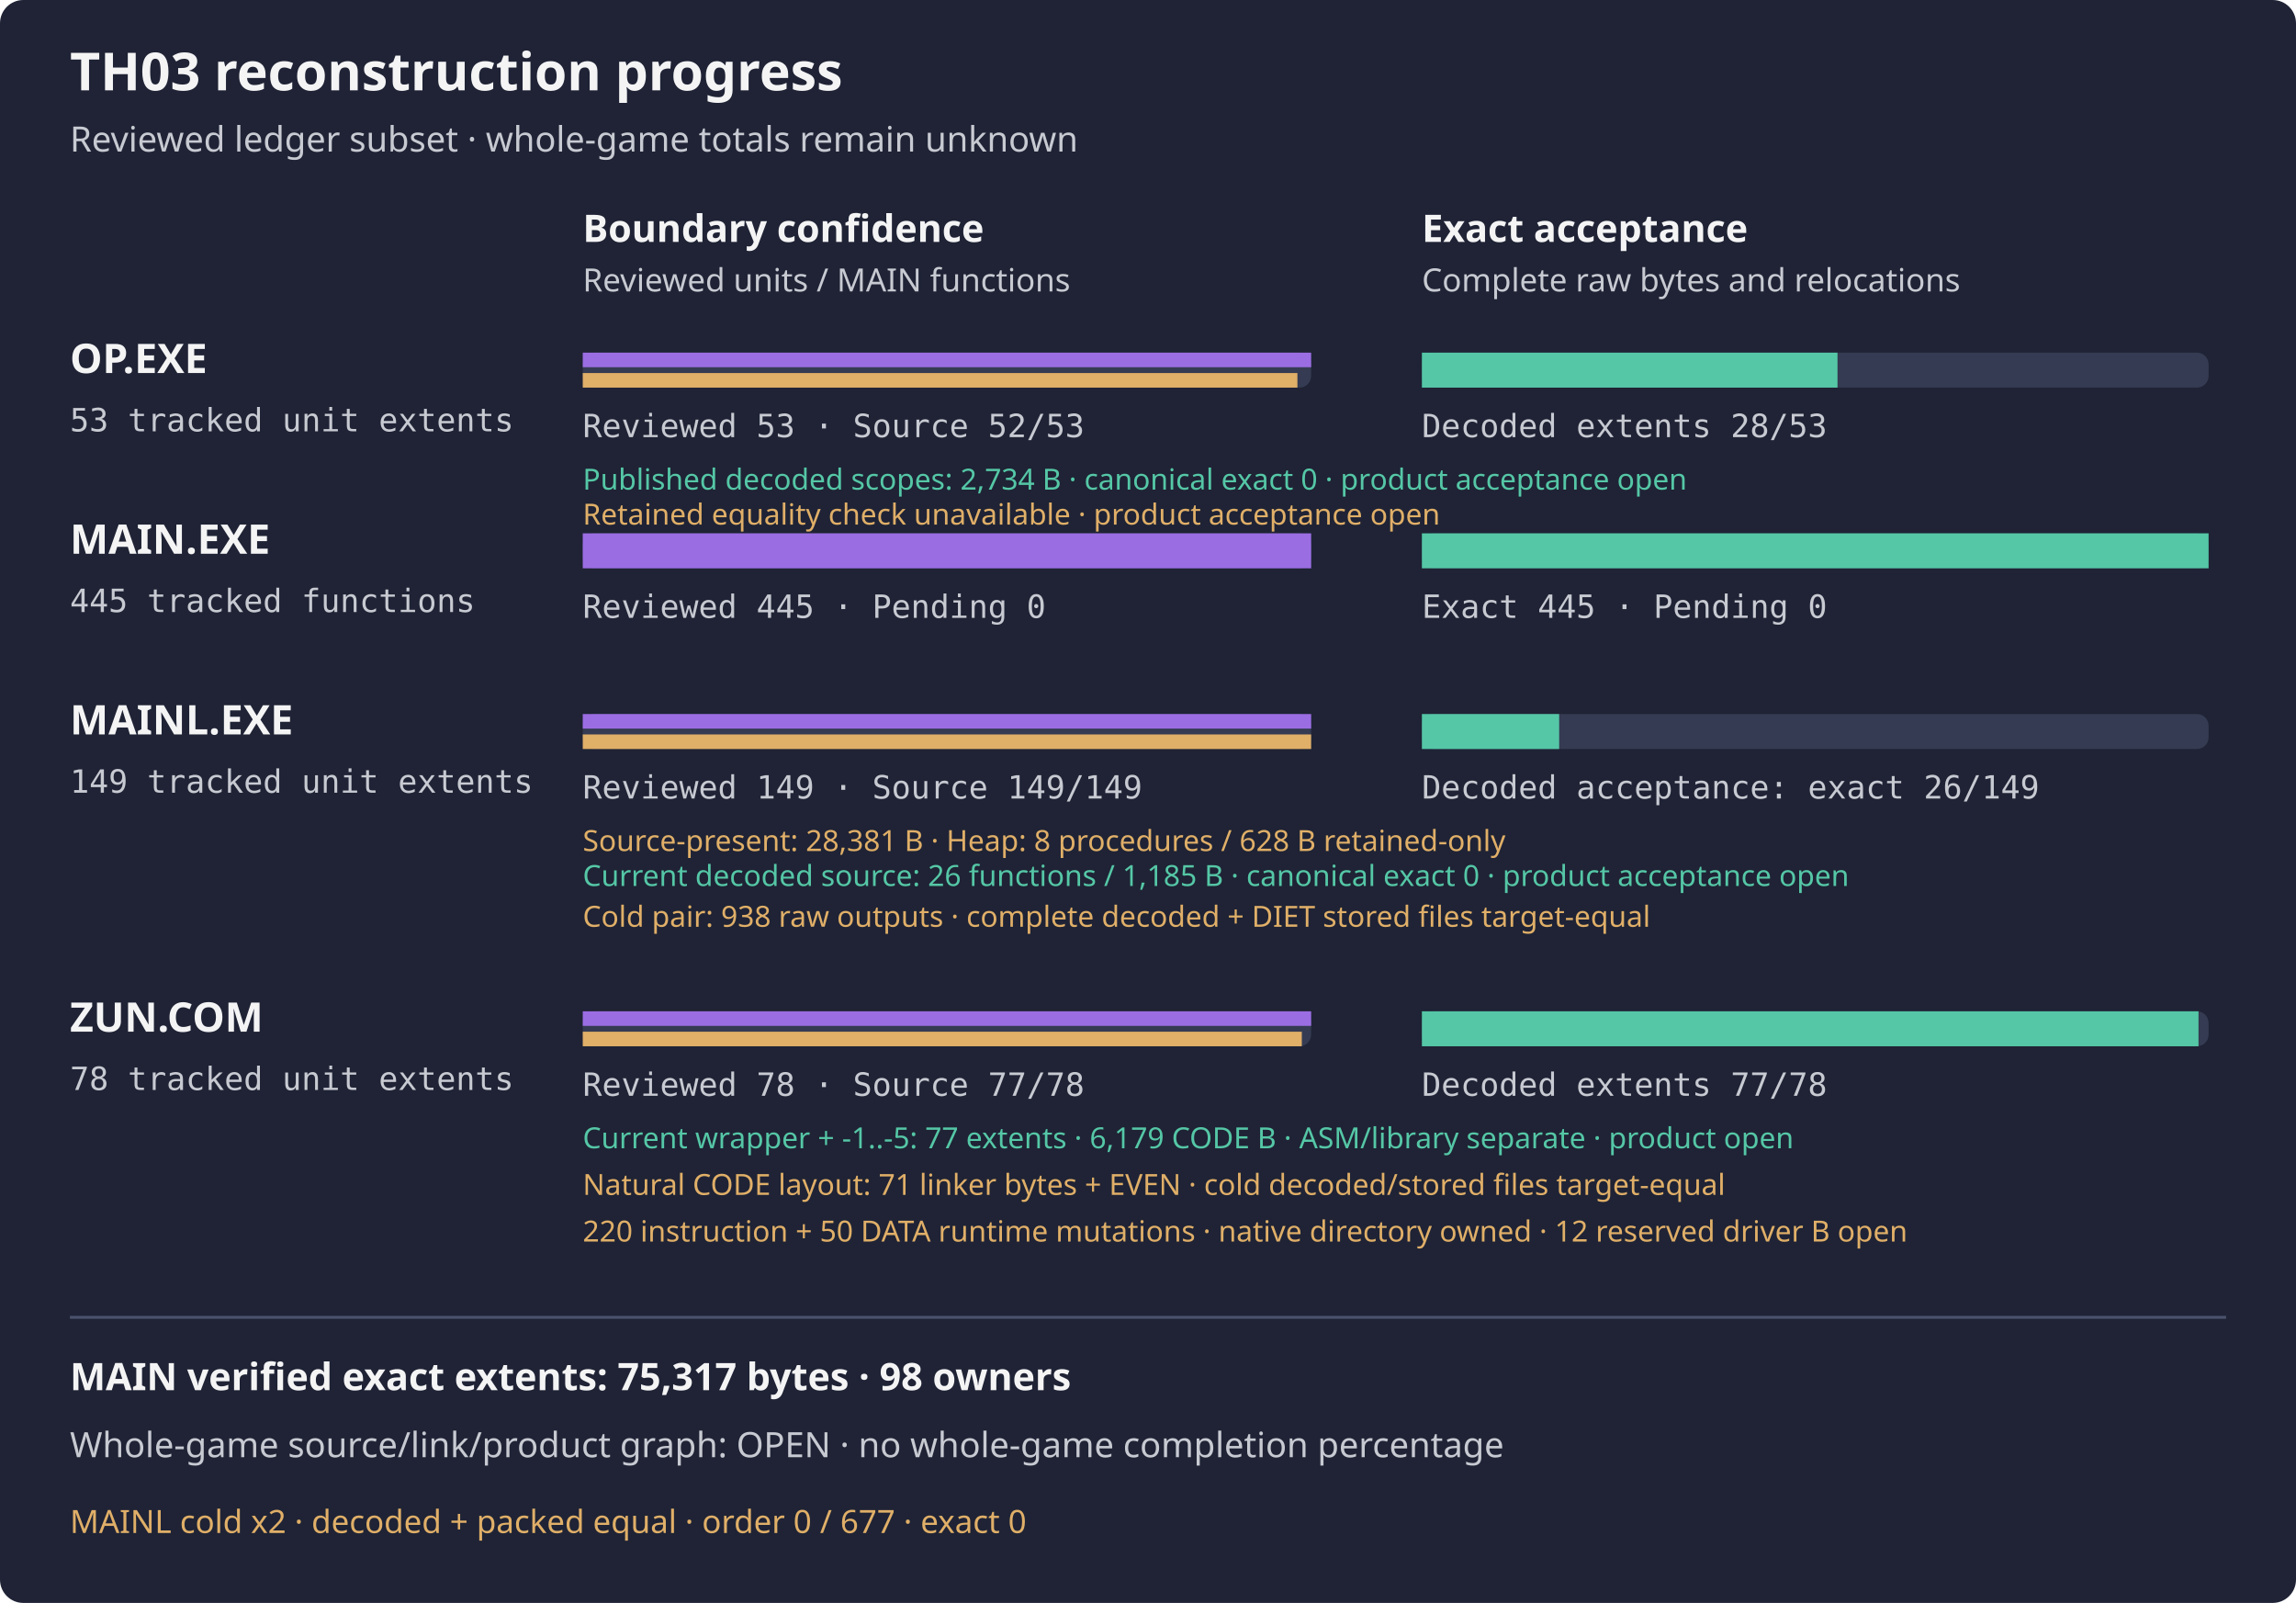
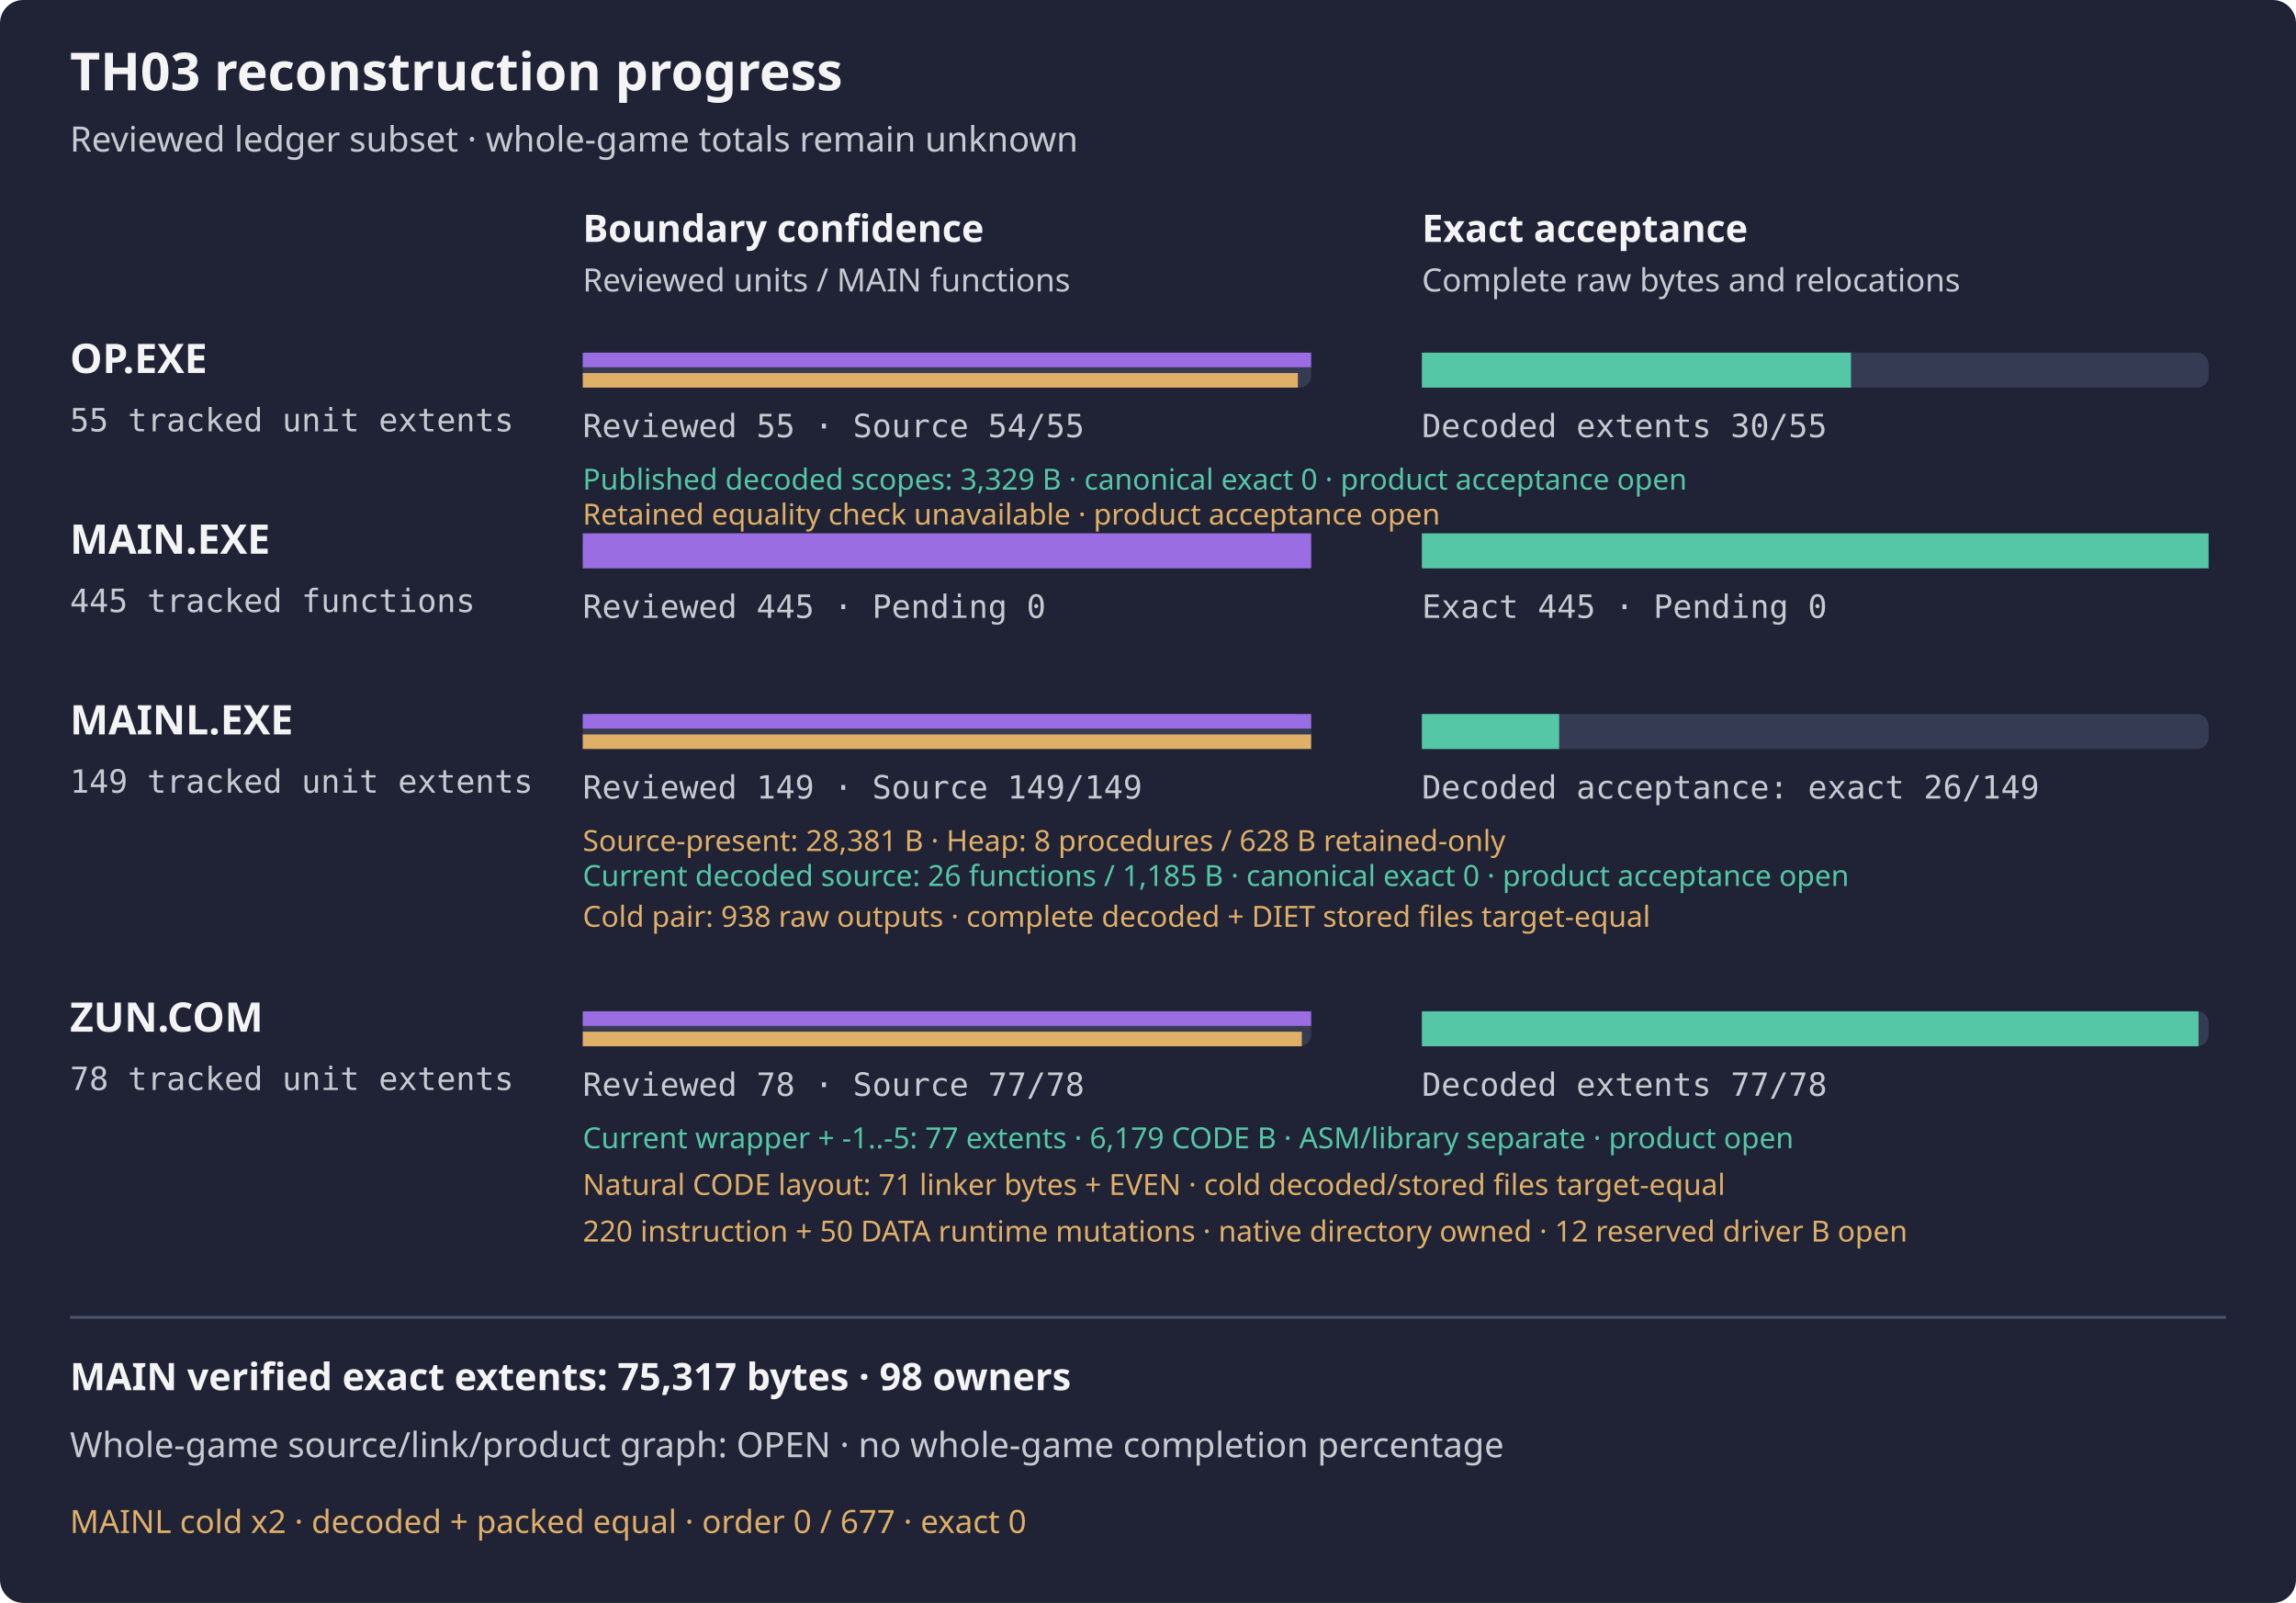
<svg xmlns="http://www.w3.org/2000/svg" width="788" height="550" viewBox="0 0 788 550" role="img" aria-label="TH03 reviewed subset reconstruction progress">
  <rect width="788" height="550" rx="8" fill="#1f2335" />
  <text x="24" y="31" fill="#f4f4f5" font-family="sans-serif" font-size="18" font-weight="600">TH03 reconstruction progress</text>
  <text x="24" y="52" fill="#c8cad2" font-family="sans-serif" font-size="12">Reviewed ledger subset · whole-game totals remain unknown</text>
  <text x="200" y="83" fill="#f4f4f5" font-family="sans-serif" font-size="13" font-weight="600">Boundary confidence</text>
  <text x="488" y="83" fill="#f4f4f5" font-family="sans-serif" font-size="13" font-weight="600">Exact acceptance</text>
  <text x="200" y="100" fill="#c8cad2" font-family="sans-serif" font-size="11">Reviewed units / MAIN functions</text>
  <text x="488" y="100" fill="#c8cad2" font-family="sans-serif" font-size="11">Complete raw bytes and relocations</text>
  <g aria-label="OP.EXE bars count tracked unit extents, not functions; source-present is not exact">
    <text x="24" y="128" fill="#f4f4f5" font-family="sans-serif" font-size="14" font-weight="600">OP.EXE</text>
-     <text x="24" y="148" fill="#c8cad2" font-family="monospace" font-size="11">53 tracked unit extents</text>
+     <text x="24" y="148" fill="#c8cad2" font-family="monospace" font-size="11">55 tracked unit extents</text>
    <rect x="200" y="121" width="250" height="12" rx="4" fill="#353b52" />
    <rect x="488" y="121" width="270" height="12" rx="4" fill="#353b52" />
    <rect x="200" y="121" width="250.00" height="5" fill="#9b6de3" />
-     <rect x="200" y="128" width="245.28" height="5" fill="#e0af68" />
-     <rect x="488" y="121" width="142.64" height="12" fill="#55c7a6" />
-     <text x="200" y="150" fill="#c8cad2" font-family="monospace" font-size="11">Reviewed 53 · Source 52/53</text>
-     <text x="488" y="150" fill="#c8cad2" font-family="monospace" font-size="11">Decoded extents 28/53</text>
+     <rect x="200" y="128" width="245.45" height="5" fill="#e0af68" />
+     <rect x="488" y="121" width="147.27" height="12" fill="#55c7a6" />
+     <text x="200" y="150" fill="#c8cad2" font-family="monospace" font-size="11">Reviewed 55 · Source 54/55</text>
+     <text x="488" y="150" fill="#c8cad2" font-family="monospace" font-size="11">Decoded extents 30/55</text>
  </g>
-   <text x="200" y="168" fill="#55c7a6" font-family="sans-serif" font-size="10">Published decoded scopes: 2,734 B · canonical exact 0 · product acceptance open</text>
+   <text x="200" y="168" fill="#55c7a6" font-family="sans-serif" font-size="10">Published decoded scopes: 3,329 B · canonical exact 0 · product acceptance open</text>
  <text x="200" y="180" fill="#e0af68" font-family="sans-serif" font-size="10">Retained equality check unavailable · product acceptance open</text>
  <text x="24" y="190" fill="#f4f4f5" font-family="sans-serif" font-size="14" font-weight="600">MAIN.EXE</text>
  <text x="24" y="210" fill="#c8cad2" font-family="monospace" font-size="11">445 tracked functions</text>
  <rect x="200" y="183" width="250" height="12" rx="4" fill="#353b52" />
  <rect x="488" y="183" width="270" height="12" rx="4" fill="#353b52" />
  <rect x="200" y="183" width="250.00" height="12" fill="#9b6de3" />
  <rect x="488" y="183" width="270.00" height="12" fill="#55c7a6" />
  <text x="200" y="212" fill="#c8cad2" font-family="monospace" font-size="11">Reviewed 445 · Pending 0</text>
  <text x="488" y="212" fill="#c8cad2" font-family="monospace" font-size="11">Exact 445 · Pending 0</text>
  <g aria-label="MAINL bars count tracked unit extents, not functions; source-present is not exact">
    <text x="24" y="252" fill="#f4f4f5" font-family="sans-serif" font-size="14" font-weight="600">MAINL.EXE</text>
    <text x="24" y="272" fill="#c8cad2" font-family="monospace" font-size="11">149 tracked unit extents</text>
    <rect x="200" y="245" width="250" height="12" rx="4" fill="#353b52" />
    <rect x="488" y="245" width="270" height="12" rx="4" fill="#353b52" />
    <rect x="200" y="245" width="250.00" height="5" fill="#9b6de3" />
    <rect x="200" y="252" width="250.00" height="5" fill="#e0af68" />
    <rect x="488" y="245" width="47.11" height="12" fill="#55c7a6" />
    <text x="200" y="274" fill="#c8cad2" font-family="monospace" font-size="11">Reviewed 149 · Source 149/149</text>
    <text x="488" y="274" fill="#c8cad2" font-family="monospace" font-size="11">Decoded acceptance: exact 26/149</text>
    <text x="200" y="292" fill="#e0af68" font-family="sans-serif" font-size="10">Source-present: 28,381 B · Heap: 8 procedures / 628 B retained-only</text>
  </g>
  <text x="200" y="304" fill="#55c7a6" font-family="sans-serif" font-size="10">Current decoded source: 26 functions / 1,185 B · canonical exact 0 · product acceptance open</text>
  <text x="200" y="318" fill="#e0af68" font-family="sans-serif" font-size="10">Cold pair: 938 raw outputs · complete decoded + DIET stored files target-equal</text>
  <g aria-label="ZUN.COM bars count tracked unit extents, not functions; source-present is not exact">
    <text x="24" y="354" fill="#f4f4f5" font-family="sans-serif" font-size="14" font-weight="600">ZUN.COM</text>
    <text x="24" y="374" fill="#c8cad2" font-family="monospace" font-size="11">78 tracked unit extents</text>
    <rect x="200" y="347" width="250" height="12" rx="4" fill="#353b52" />
    <rect x="488" y="347" width="270" height="12" rx="4" fill="#353b52" />
    <rect x="200" y="347" width="250.00" height="5" fill="#9b6de3" />
    <rect x="200" y="354" width="246.79" height="5" fill="#e0af68" />
    <rect x="488" y="347" width="266.54" height="12" fill="#55c7a6" />
    <text x="200" y="376" fill="#c8cad2" font-family="monospace" font-size="11">Reviewed 78 · Source 77/78</text>
    <text x="488" y="376" fill="#c8cad2" font-family="monospace" font-size="11">Decoded extents 77/78</text>
  </g>
  <text x="200" y="394" fill="#55c7a6" font-family="sans-serif" font-size="10">Current wrapper + -1..-5: 77 extents · 6,179 CODE B · ASM/library separate · product open</text>
  <text x="200" y="410" fill="#e0af68" font-family="sans-serif" font-size="10">Natural CODE layout: 71 linker bytes + EVEN · cold decoded/stored files target-equal</text>
  <text x="200" y="426" fill="#e0af68" font-family="sans-serif" font-size="10">220 instruction + 50 DATA runtime mutations · native directory owned · 12 reserved driver B open</text>
  <path d="M24 452 H764" stroke="#4b526d" />
  <text x="24" y="477" fill="#f4f4f5" font-family="sans-serif" font-size="13" font-weight="600">MAIN verified exact extents: 75,317 bytes · 98 owners</text>
  <text x="24" y="500" fill="#c8cad2" font-family="sans-serif" font-size="12">Whole-game source/link/product graph: OPEN · no whole-game completion percentage</text>
  <text x="24" y="526" fill="#e0af68" font-family="sans-serif" font-size="11">MAINL cold x2 · decoded + packed equal · order 0 / 677 · exact 0</text>
</svg>
